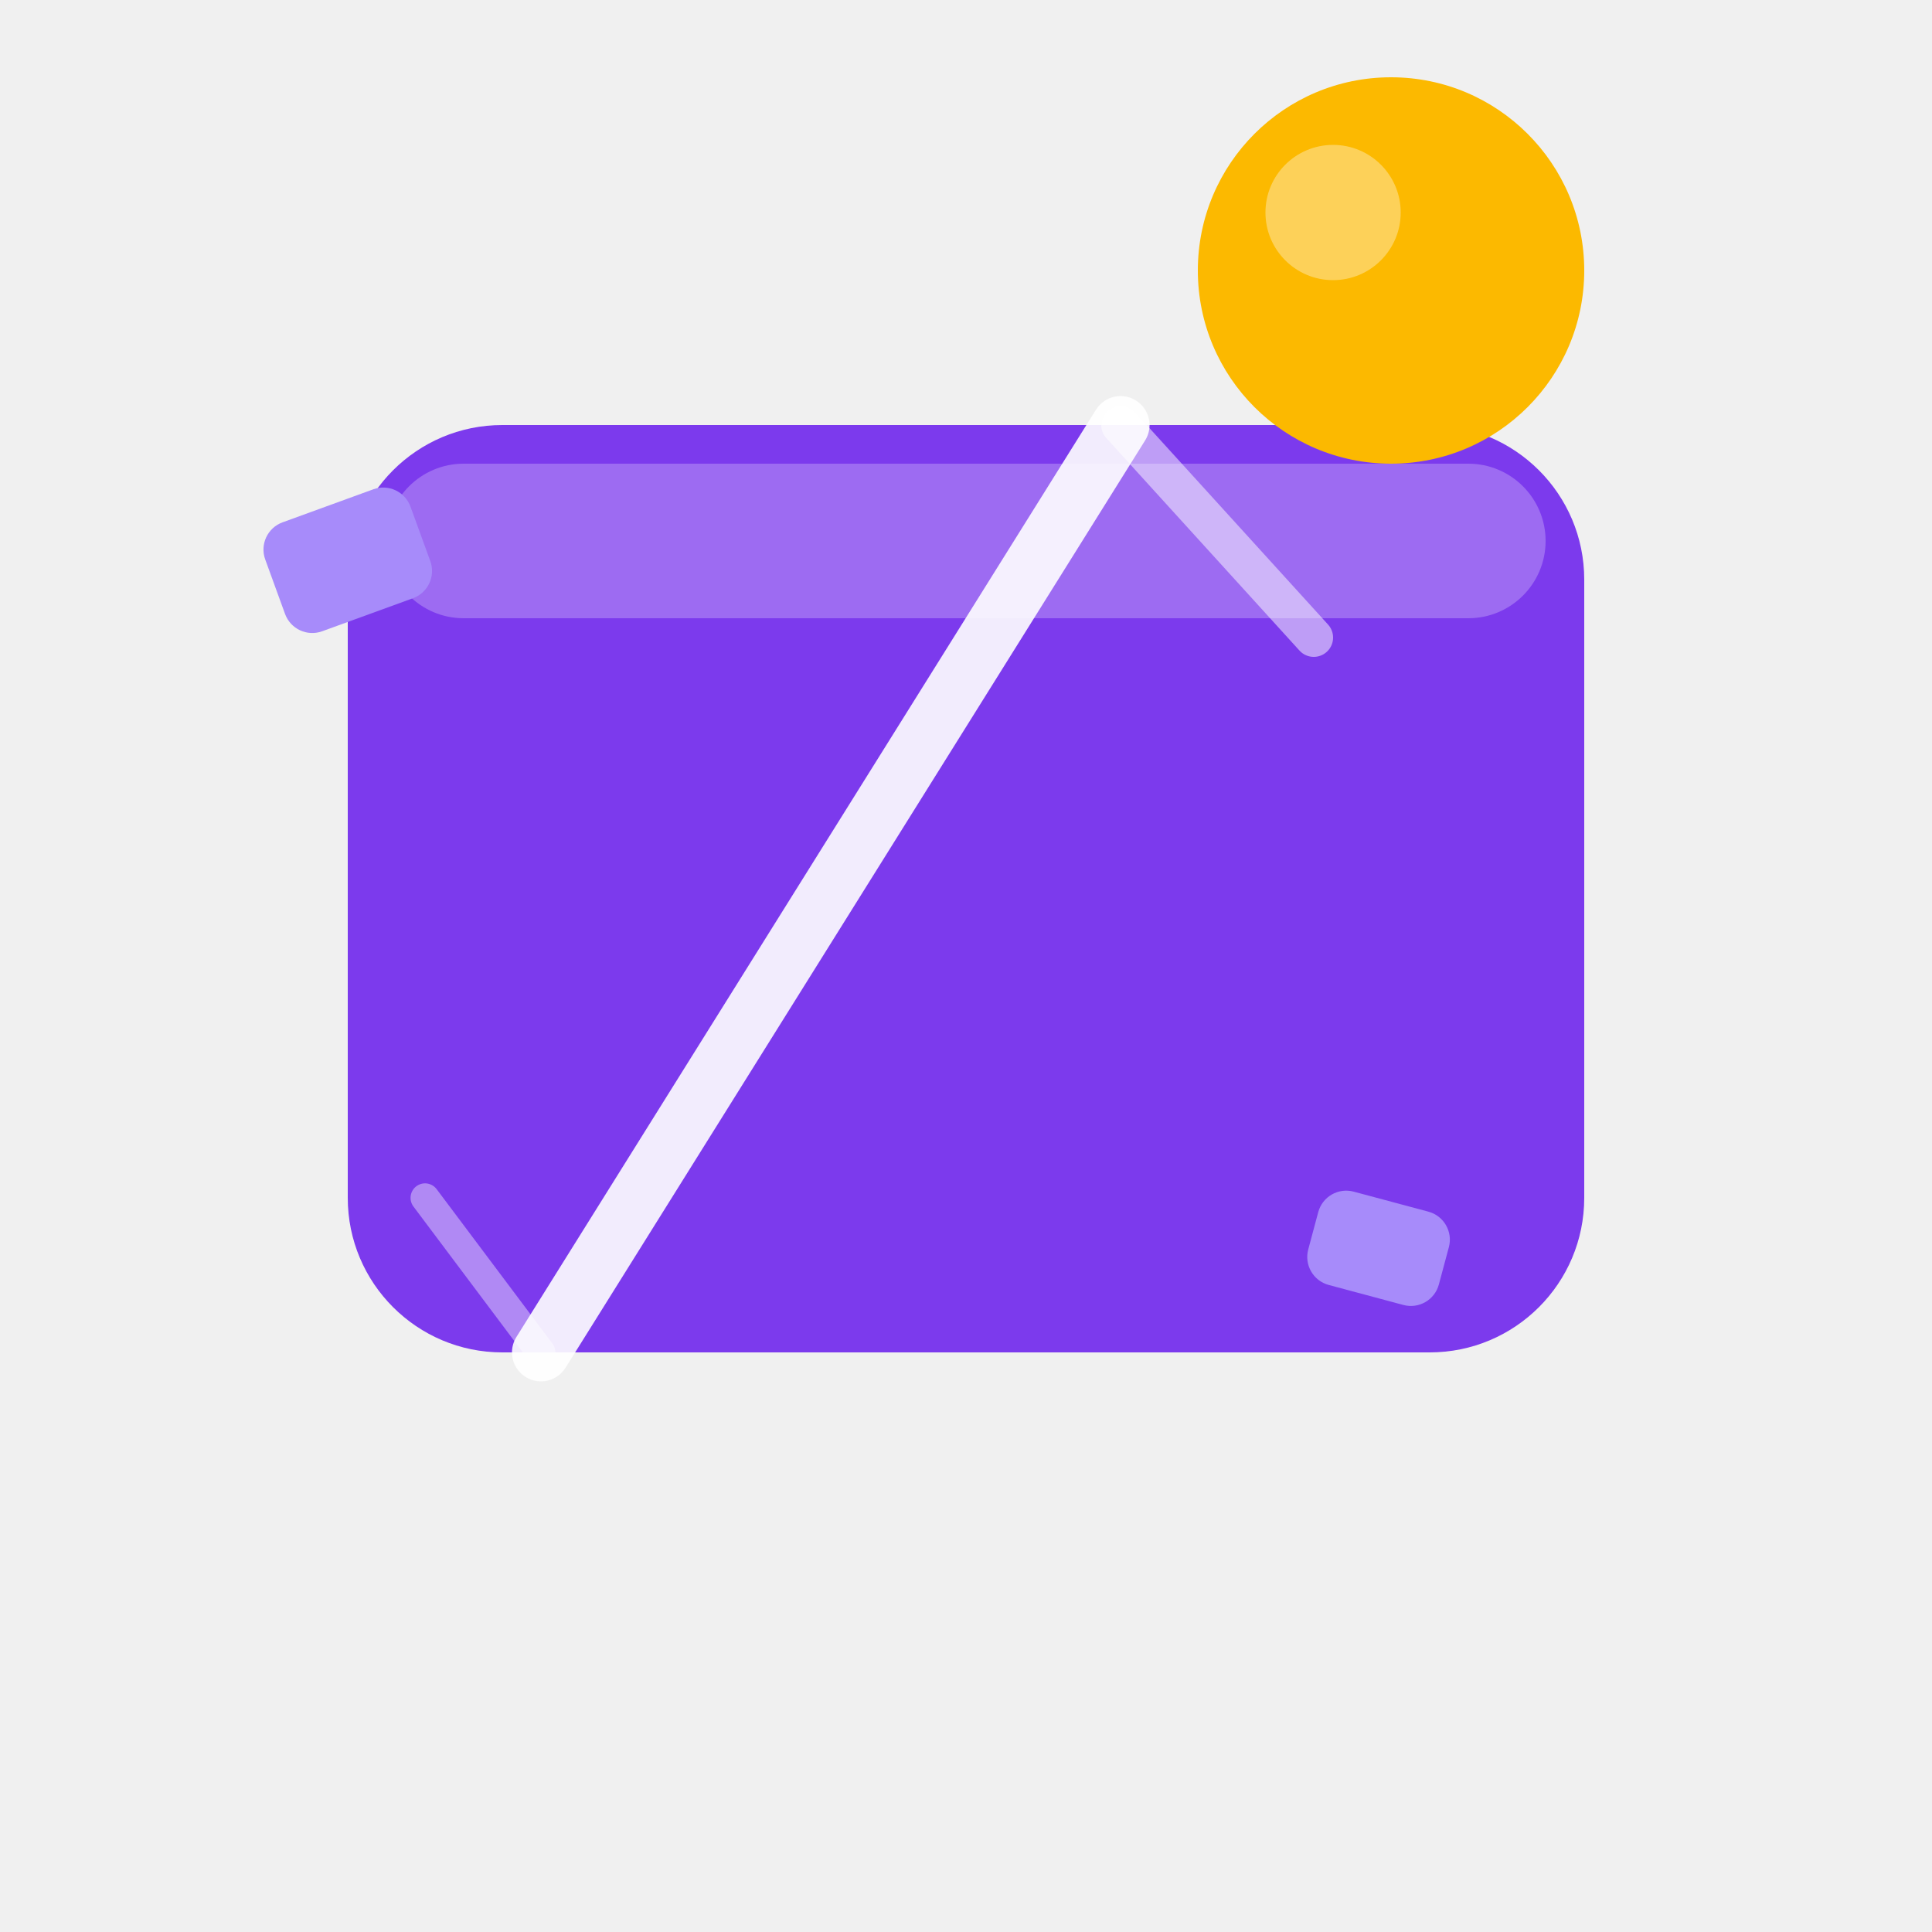
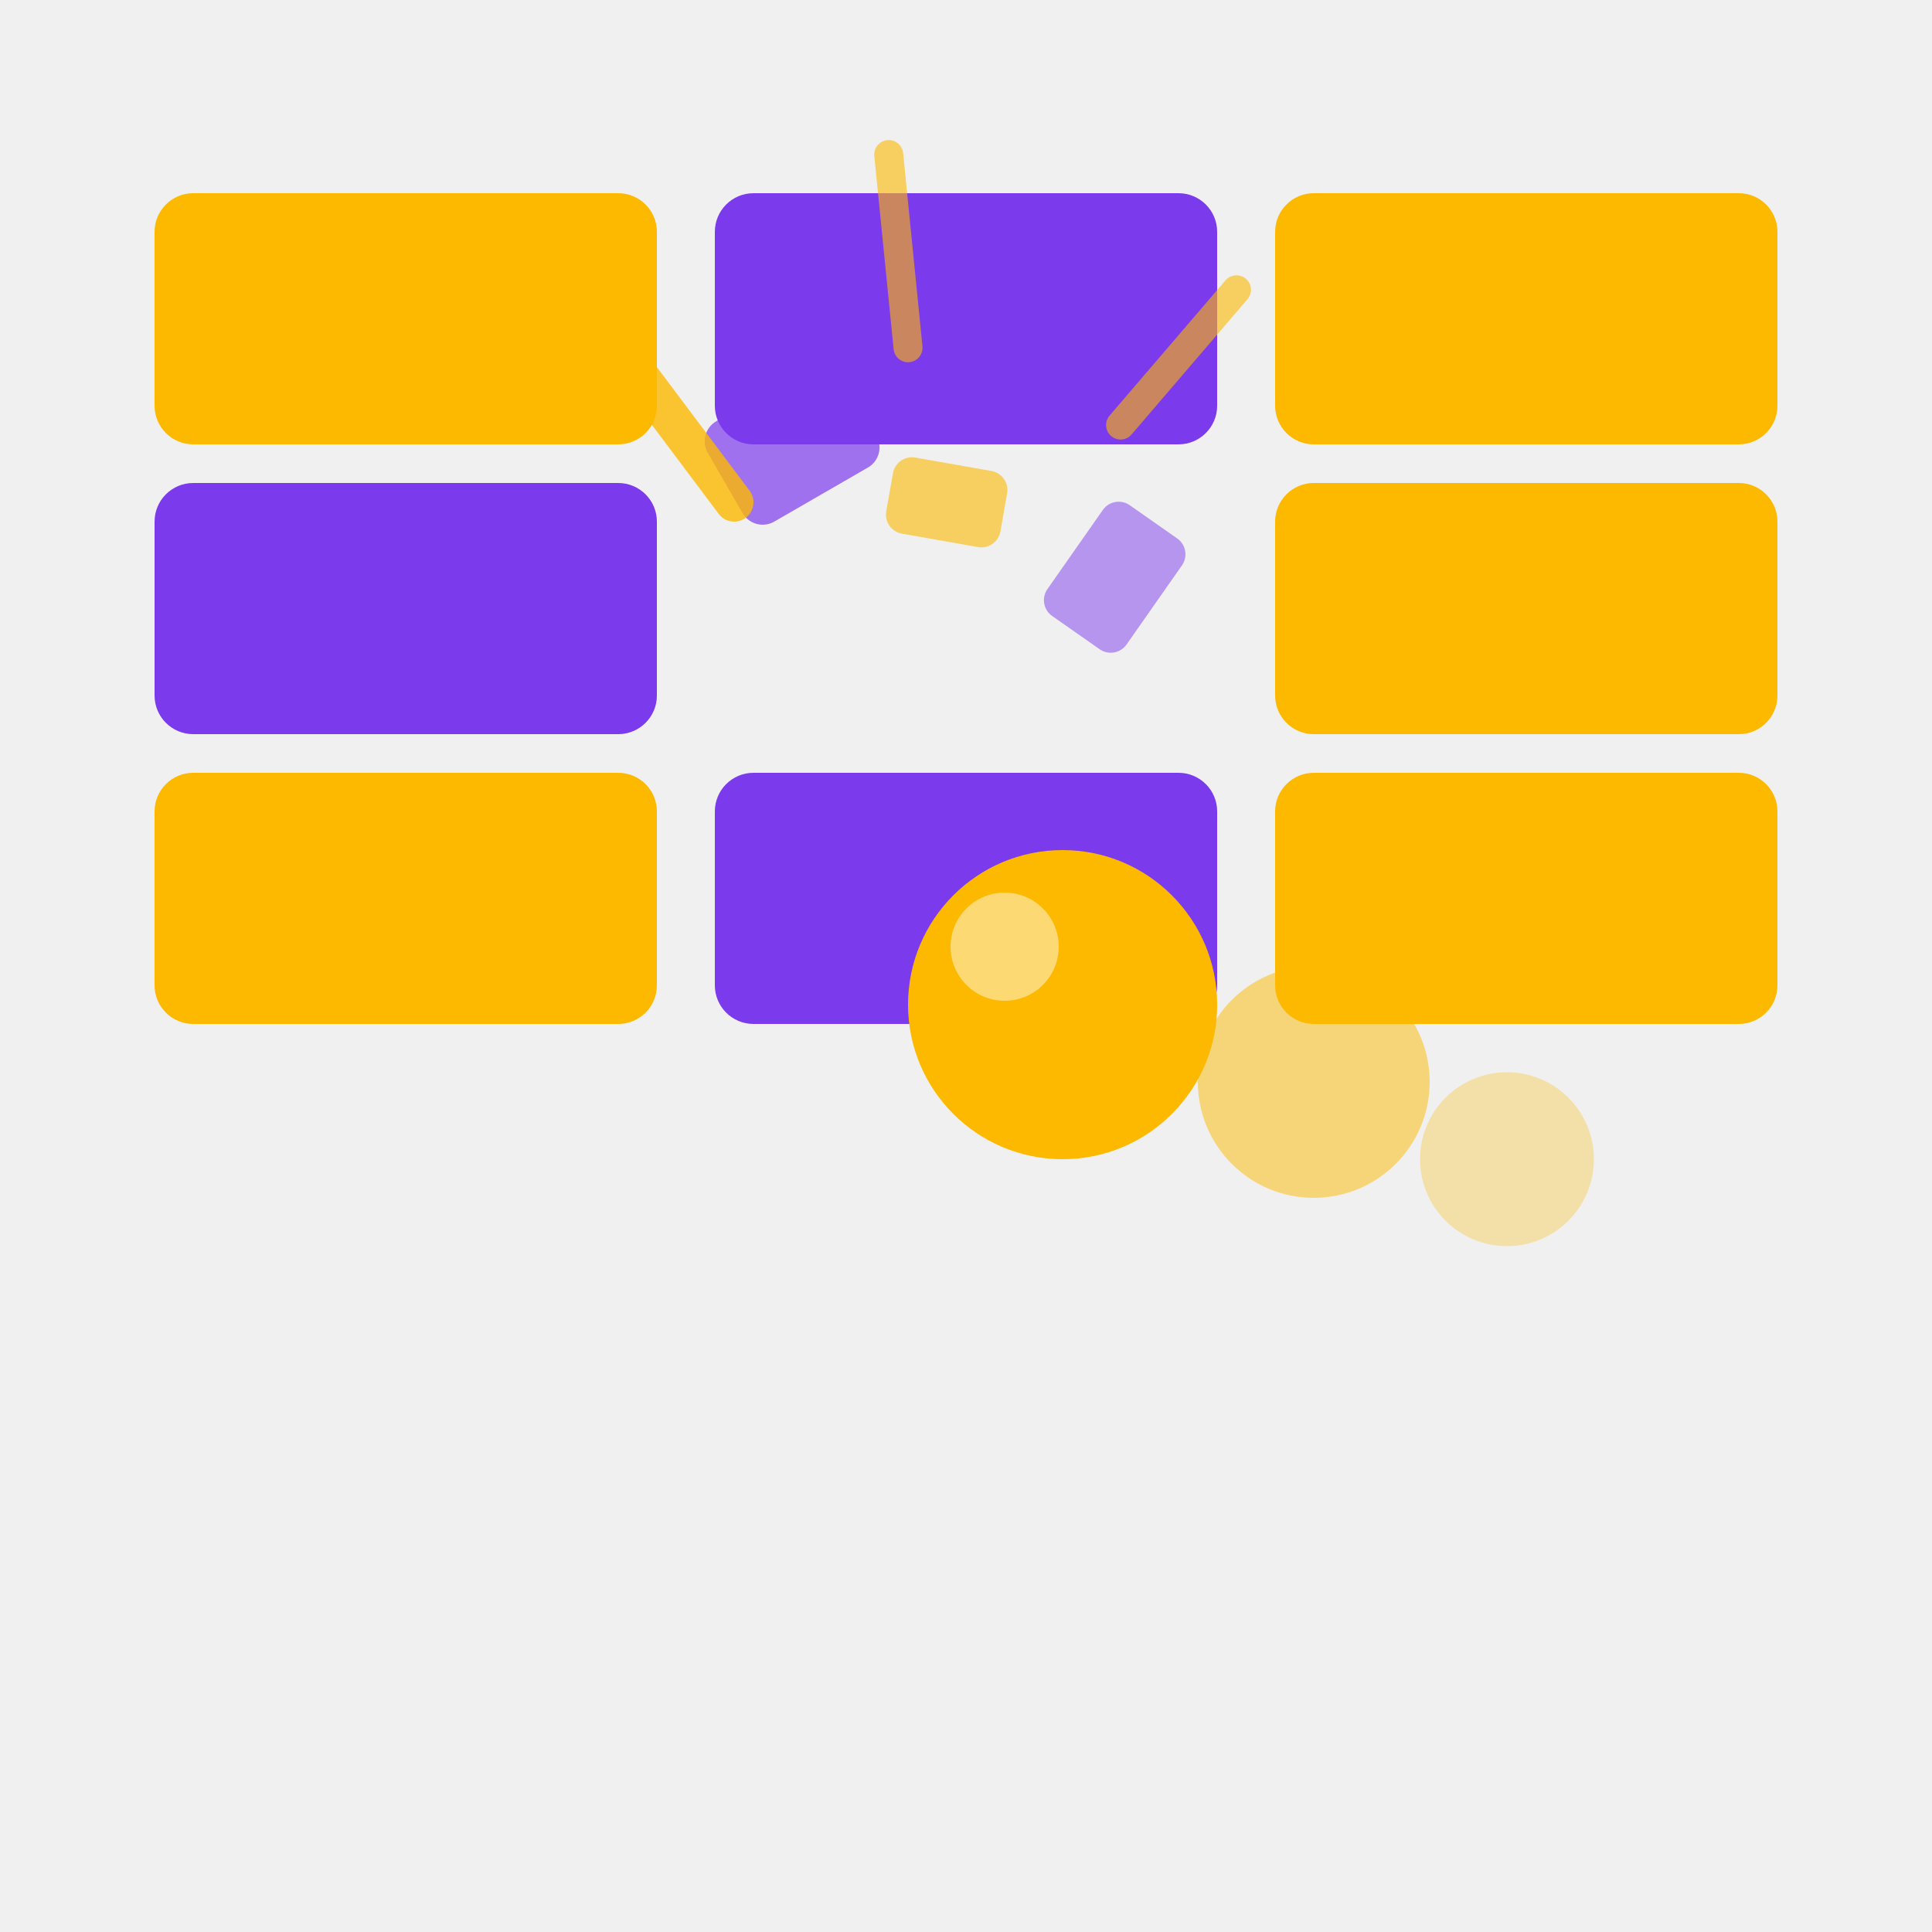
<svg xmlns="http://www.w3.org/2000/svg" viewBox="0 0 100 100" width="100" height="100">
-   <rect x="18" y="22" width="64" height="48" rx="8" ry="8" fill="#7c3aed" />
-   <rect x="20" y="24" width="60" height="8" rx="4" ry="4" fill="#fff" opacity="0.25" />
-   <line x1="28" y1="70" x2="58" y2="22" stroke="#fff" stroke-width="3" stroke-linecap="round" opacity="0.9" />
-   <line x1="58" y1="22" x2="68" y2="33" stroke="#fff" stroke-width="2" stroke-linecap="round" opacity="0.5" />
-   <line x1="28" y1="70" x2="22" y2="62" stroke="#fff" stroke-width="1.5" stroke-linecap="round" opacity="0.4" />
-   <circle cx="72" cy="14" r="10" fill="#fcb900" />
-   <circle cx="69" cy="11" r="3.5" fill="#fff" opacity="0.35" />
-   <rect x="14" y="26" width="8" height="6" rx="1.5" ry="1.5" fill="#a78bfa" transform="rotate(-20 18 29)" />
-   <rect x="68" y="62" width="7" height="5" rx="1.5" ry="1.5" fill="#a78bfa" transform="rotate(15 71 64)" />
+   <rect x="8" y="10" width="26" height="13" rx="2" fill="#fcb900" />
+   <rect x="37" y="10" width="26" height="13" rx="2" fill="#7c3aed" />
+   <rect x="66" y="10" width="26" height="13" rx="2" fill="#fcb900" />
+   <rect x="8" y="25" width="26" height="13" rx="2" fill="#7c3aed" />
+   <rect x="37" y="20" width="8" height="6" rx="1.2" fill="#7c3aed" transform="rotate(-30 41 23)" opacity="0.7" />
+   <rect x="49" y="16" width="6" height="5" rx="1" fill="#7c3aed" transform="rotate(45 52 18)" opacity="0.5" />
+   <rect x="46" y="24" width="6" height="4" rx="1" fill="#fcb900" transform="rotate(10 49 26)" opacity="0.6" />
+   <rect x="54" y="28" width="7" height="5" rx="1" fill="#7c3aed" transform="rotate(-55 57 30)" opacity="0.5" />
+   <rect x="66" y="25" width="26" height="13" rx="2" fill="#fcb900" />
+   <rect x="8" y="40" width="26" height="13" rx="2" fill="#fcb900" />
+   <rect x="37" y="40" width="26" height="13" rx="2" fill="#7c3aed" />
+   <rect x="66" y="40" width="26" height="13" rx="2" fill="#fcb900" />
+   <circle cx="55" cy="52" r="8" fill="#fcb900" />
+   <circle cx="52" cy="49" r="2.8" fill="#fff" opacity="0.45" />
+   <circle cx="78" cy="60" r="4.5" fill="#fcb900" opacity="0.3" />
+   <circle cx="68" cy="56" r="6" fill="#fcb900" opacity="0.5" />
+   <line x1="38" y1="26" x2="32" y2="18" stroke="#fcb900" stroke-width="2" stroke-linecap="round" opacity="0.8" />
+   <line x1="47" y1="18" x2="46" y2="8" stroke="#fcb900" stroke-width="1.5" stroke-linecap="round" opacity="0.6" />
+   <line x1="58" y1="22" x2="64" y2="15" stroke="#fcb900" stroke-width="1.5" stroke-linecap="round" opacity="0.6" />
</svg>
